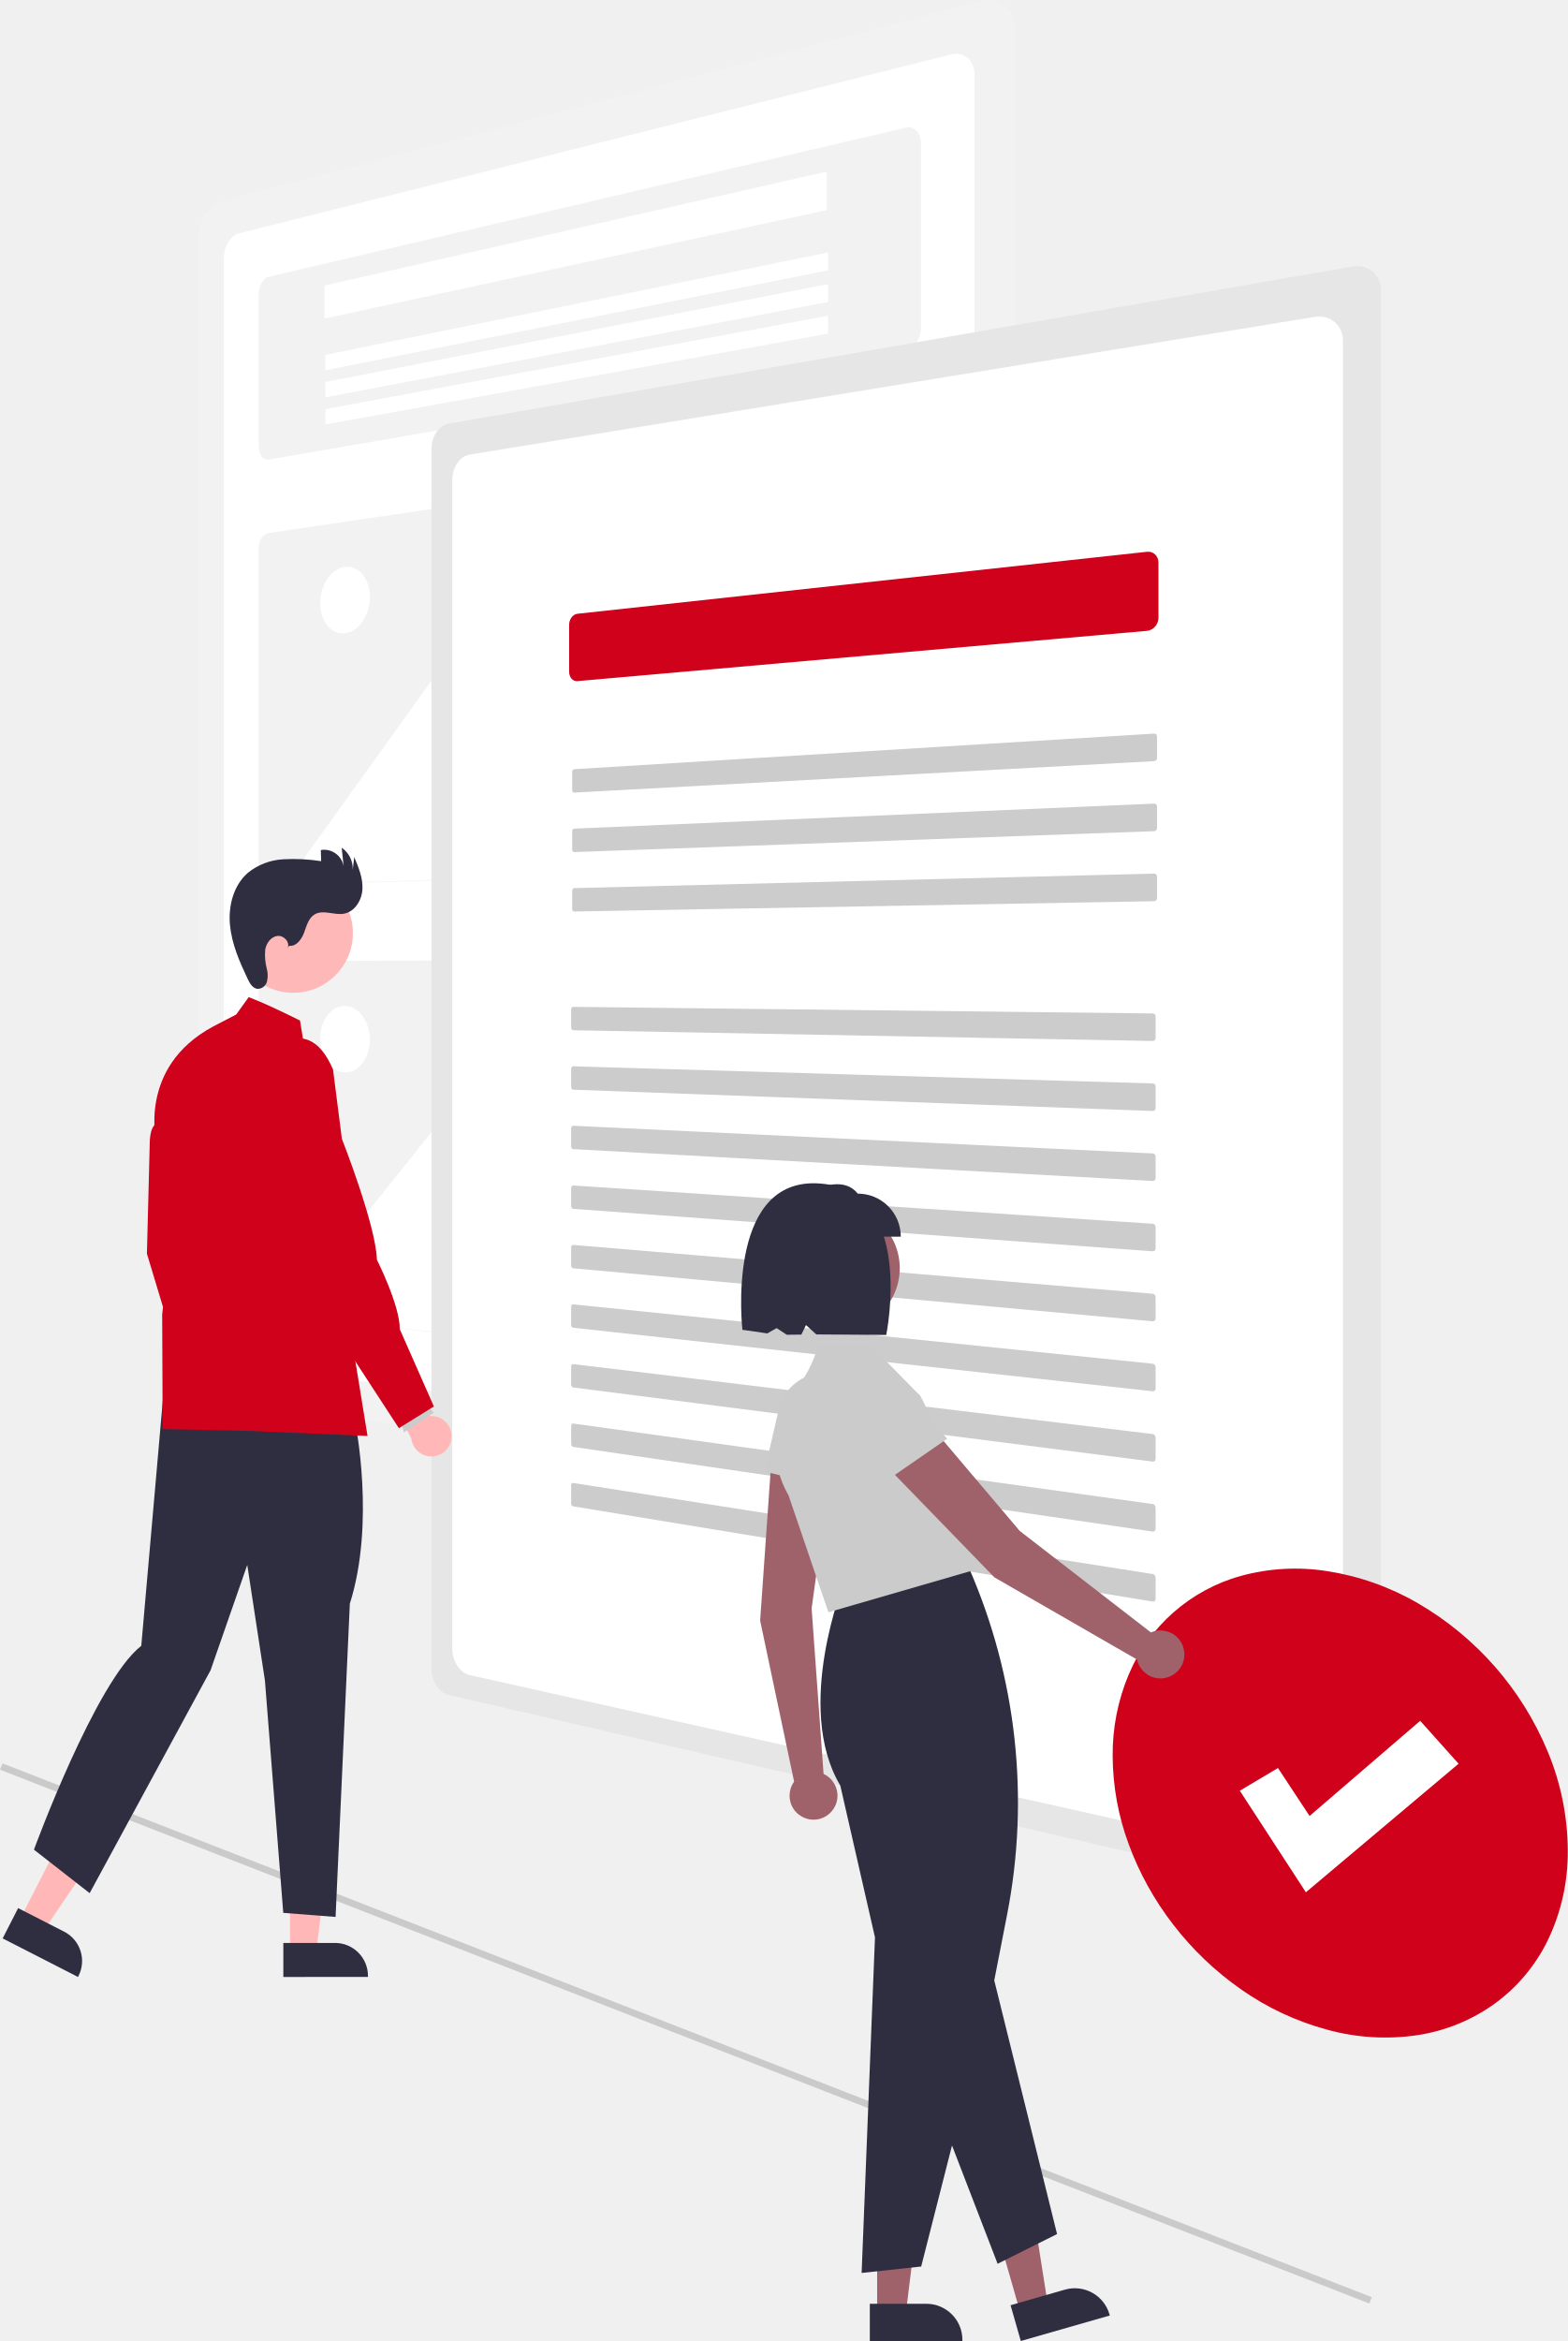
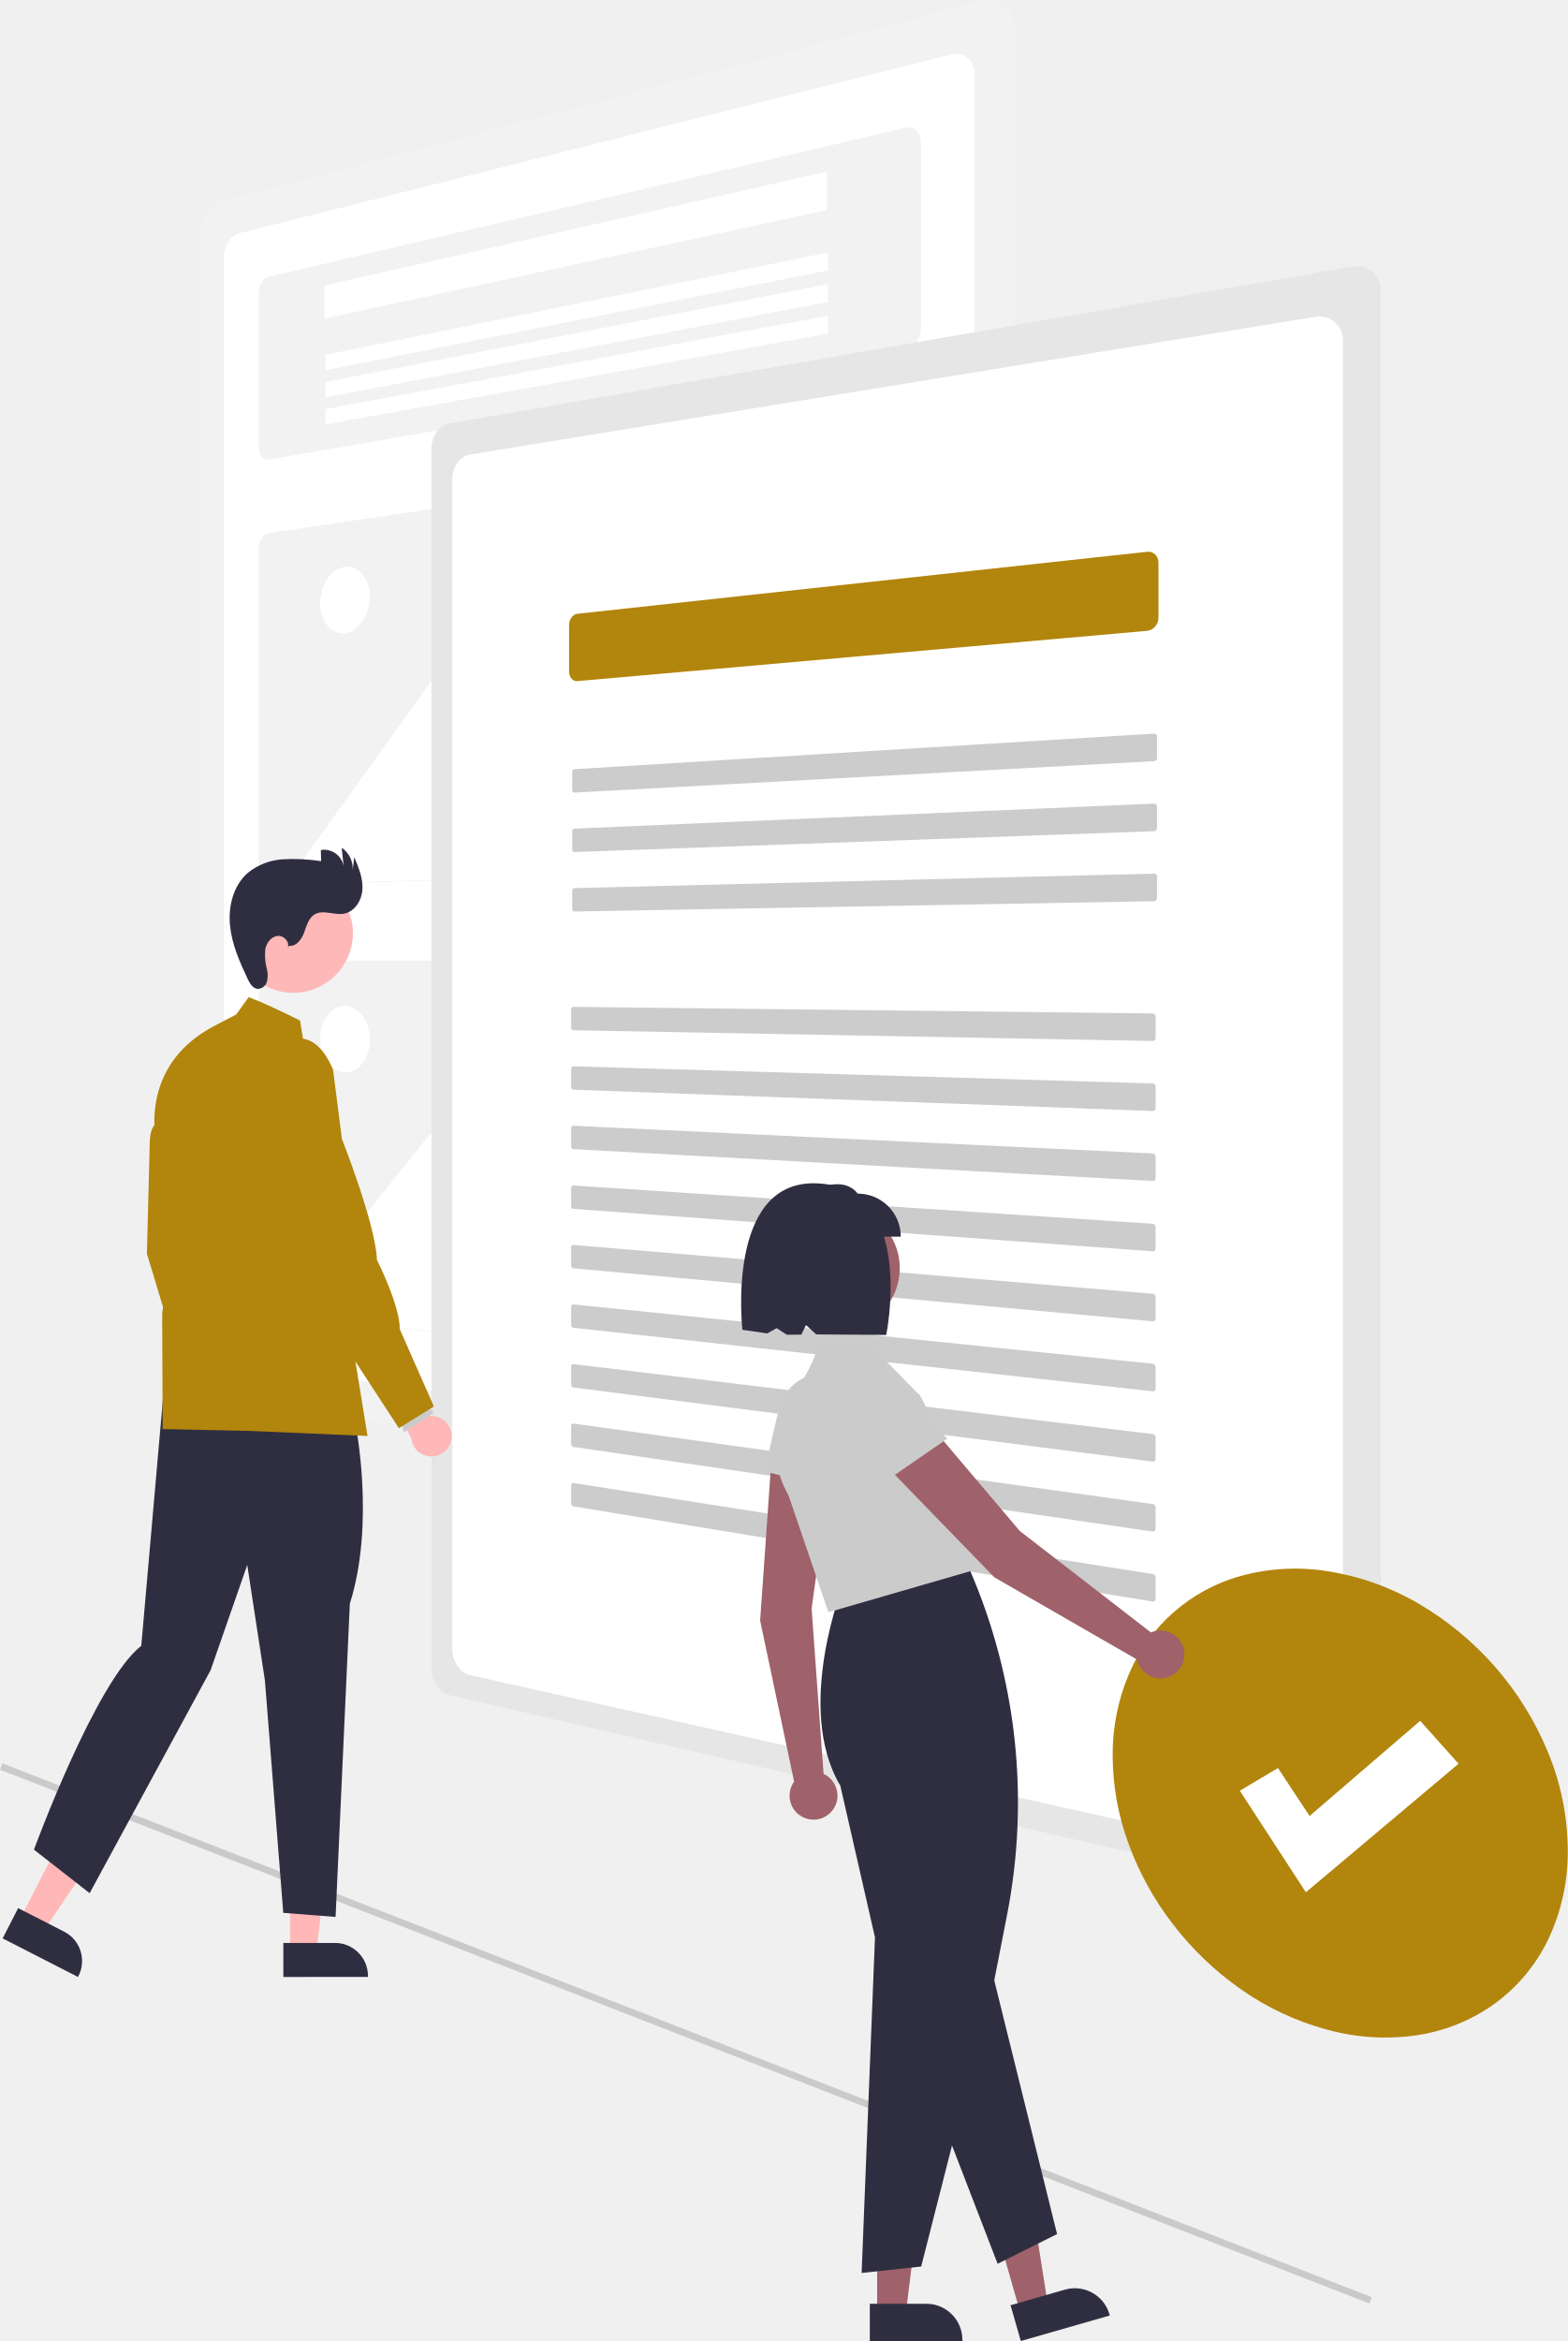
<svg xmlns="http://www.w3.org/2000/svg" data-name="Layer 1" width="461.622" height="689.079" viewBox="0 0 461.622 689.079">
  <rect x="570.15" y="487.648" width="2" height="432.733" transform="translate(-661.394 875.08) rotate(-68.70828)" fill="#cacaca" />
  <path id="a59f2875-b7c9-49fa-9edb-013b668487d1-382" data-name="Path 1" d="M658.021,105.767l-224.115,59.08a6.209,6.209,0,0,0-2.422,1.323,9.687,9.687,0,0,0-1.968,2.377,12.63,12.63,0,0,0-1.322,3.09,13.023,13.023,0,0,0-.486,3.489V507.593a12.414,12.414,0,0,0,.486,3.431,11.116,11.116,0,0,0,1.322,2.939,8.16,8.16,0,0,0,1.968,2.148,5.427,5.427,0,0,0,2.422,1.042l224.115,32.998a8.582,8.582,0,0,0,3.882-.299,8.258,8.258,0,0,0,3.188-1.901,9.249,9.249,0,0,0,2.161-3.208,11.11,11.11,0,0,0,.798-4.199V114.209a10.413,10.413,0,0,0-.798-4.107,7.868,7.868,0,0,0-2.161-2.956,7.159,7.159,0,0,0-3.188-1.531A8.52,8.52,0,0,0,658.021,105.767Z" transform="translate(-369.1888 -105.4603)" fill="#f2f2f2" />
  <path id="ff4771f9-1135-4fb3-96b8-ed4410566af1-383" data-name="Path 2" d="M439.429,174.177a4.427,4.427,0,0,0-1.707.951,6.827,6.827,0,0,0-1.38,1.676,8.818,8.818,0,0,0-.918,2.185,9.031,9.031,0,0,0-.317,2.456V500.416a8.635,8.635,0,0,0,.317,2.416,7.773,7.773,0,0,0,.917,2.076,5.754,5.754,0,0,0,1.379,1.521,3.865,3.865,0,0,0,1.707.749L649.356,535.46a5.834,5.834,0,0,0,2.651-.291,5.758,5.758,0,0,0,2.159-1.385,6.552,6.552,0,0,0,1.443-2.263,7.843,7.843,0,0,0,.503-2.919V127.532a7.397,7.397,0,0,0-.503-2.862,5.59,5.59,0,0,0-1.443-2.095,4.96,4.96,0,0,0-2.159-1.134,5.728,5.728,0,0,0-2.651.018Z" transform="translate(-369.1888 -105.4603)" fill="#fff" />
  <path id="f1f9644a-fa88-428c-8322-79261417ccc5-384" data-name="Path 3" d="M448.309,186.929a2.676,2.676,0,0,0-1.157.634,4.667,4.667,0,0,0-.94,1.207,6.725,6.725,0,0,0-.634,1.609,7.435,7.435,0,0,0-.238,1.841V236.646a6.361,6.361,0,0,0,.233,1.743,4.331,4.331,0,0,0,.634,1.351,2.572,2.572,0,0,0,.944.824,1.88,1.88,0,0,0,1.157.163l187.635-32.313a4.192,4.192,0,0,0,1.714-.737,5.875,5.875,0,0,0,1.405-1.448,7.295,7.295,0,0,0,.951-1.954,7.498,7.498,0,0,0,.349-2.25v-54.399a6.199,6.199,0,0,0-.349-2.108,4.402,4.402,0,0,0-.951-1.568,3.191,3.191,0,0,0-3.118-.919Z" transform="translate(-369.1888 -105.4603)" fill="#f2f2f2" />
  <path id="ff7d054f-0c1b-4433-9ca3-8172c7ca7ae0-385" data-name="Path 4" d="M448.309,262.353a2.699,2.699,0,0,0-1.171.523,3.999,3.999,0,0,0-.951,1.044,5.331,5.331,0,0,0-.634,1.417,5.837,5.837,0,0,0-.214,1.642v94.955a5.44,5.44,0,0,0,.22,1.604,4.363,4.363,0,0,0,.634,1.306,3.082,3.082,0,0,0,.951.878,2.297,2.297,0,0,0,1.17.317l187.633-5.349a4.123,4.123,0,0,0,1.733-.475,4.727,4.727,0,0,0,1.411-1.146,5.376,5.376,0,0,0,.943-1.65,5.692,5.692,0,0,0,.33-1.981V239.169a5.221,5.221,0,0,0-.33-1.926,4.269,4.269,0,0,0-.943-1.484,3.694,3.694,0,0,0-1.411-.898,3.756,3.756,0,0,0-1.739-.17Z" transform="translate(-369.1888 -105.4603)" fill="#f2f2f2" />
  <path id="a7eb0bab-ebfd-4dd9-b622-759c7763ba58-386" data-name="Rectangle 1" d="M464.749,189.501l147.89-33.528v11.329L464.749,199.216Z" transform="translate(-369.1888 -105.4603)" fill="#fff" />
  <path id="f23a1c9f-c8e9-45be-b21c-431aeafeca9c-387" data-name="Rectangle 2" d="M465.007,209.919l147.982-30.139v5.263L465.007,214.43Z" transform="translate(-369.1888 -105.4603)" fill="#fff" />
  <path id="a3ff34d5-a9ab-425b-b799-bea92feb2951-388" data-name="Rectangle 3" d="M465.007,217.9l147.982-28.81v5.263L465.007,222.412Z" transform="translate(-369.1888 -105.4603)" fill="#fff" />
  <path id="be05c005-2968-403e-b18e-d8c6e4e7ee45-389" data-name="Rectangle 4" d="M465.007,225.882l147.982-27.481v5.263L465.007,230.394Z" transform="translate(-369.1888 -105.4603)" fill="#fff" />
  <path id="a1b64b68-1df2-49ff-8571-8f25058de55b-390" data-name="Path 5" d="M547.058,363.413l75.045-2.125a2.338,2.338,0,0,0,.764-.152,2.573,2.573,0,0,0,.684-.391,2.894,2.894,0,0,0,.562-.597,3.203,3.203,0,0,0,.396-.77,3.4,3.4,0,0,0,.149-1.729,3.182,3.182,0,0,0-.254-.808,2.857,2.857,0,0,0-.46-.696l-49.471-54.844a2.096,2.096,0,0,0-.784-.555,1.935,1.935,0,0,0-.89-.127,2.17,2.17,0,0,0-.888.288,2.702,2.702,0,0,0-.78.692l-11.509,14.873a5.411,5.411,0,0,1-1.593,1.408,4.296,4.296,0,0,1-1.806.563,3.877,3.877,0,0,1-1.8-.294,4.317,4.317,0,0,1-1.577-1.163h0l-33.921-38.977a1.809,1.809,0,0,0-.699-.504,1.623,1.623,0,0,0-.792-.101,1.901,1.901,0,0,0-.792.292,2.552,2.552,0,0,0-.696.67l-59.595,82.994a2.716,2.716,0,0,0-.325.608,3.214,3.214,0,0,0-.179.691,3.406,3.406,0,0,0-.027.727,3.205,3.205,0,0,0,.132.713,2.7,2.7,0,0,0,.281.627,2.107,2.107,0,0,0,.396.475,1.627,1.627,0,0,0,.484.299,1.382,1.382,0,0,0,.542.094l89.491-2.569Z" transform="translate(-369.1888 -105.4603)" fill="#fff" />
  <path id="f3c84d7c-5146-4d23-9ceb-c01f372468d7-391" data-name="Ellipse 1" d="M470.715,272.322a5.351,5.351,0,0,1,2.852.396,6.359,6.359,0,0,1,2.349,1.795,8.98,8.98,0,0,1,1.584,2.926,11.962,11.962,0,0,1,.584,3.765,13.334,13.334,0,0,1-.584,3.906,12.036,12.036,0,0,1-1.584,3.313,9.077,9.077,0,0,1-2.345,2.37,6.35,6.35,0,0,1-2.852,1.087,5.351,5.351,0,0,1-2.837-.452,6.426,6.426,0,0,1-2.304-1.827,9.053,9.053,0,0,1-1.55-2.909,11.985,11.985,0,0,1-.566-3.709,13.338,13.338,0,0,1,.566-3.847,12.095,12.095,0,0,1,1.546-3.285,9.19,9.19,0,0,1,2.304-2.387A6.43,6.43,0,0,1,470.715,272.322Z" transform="translate(-369.1888 -105.4603)" fill="#fff" />
  <path id="b0182b23-dc59-4ff3-b3b4-a3d940efaefe-392" data-name="Path 6" d="M448.309,388.343a2.351,2.351,0,0,0-1.171.353,3.23,3.23,0,0,0-.948.907,4.527,4.527,0,0,0-.634,1.326,5.51,5.51,0,0,0-.217,1.612v94.955a5.765,5.765,0,0,0,.22,1.637,5.149,5.149,0,0,0,.634,1.397,3.818,3.818,0,0,0,.951,1.014,2.614,2.614,0,0,0,1.17.486l187.627,21.763a3.796,3.796,0,0,0,1.733-.225,3.854,3.854,0,0,0,1.411-.943,4.452,4.452,0,0,0,.943-1.514,5.303,5.303,0,0,0,.33-1.936V392.91a5.606,5.606,0,0,0-.33-1.973,5.164,5.164,0,0,0-.943-1.62,4.516,4.516,0,0,0-1.411-1.102,4.032,4.032,0,0,0-1.733-.421Z" transform="translate(-369.1888 -105.4603)" fill="#f2f2f2" />
  <path id="a989dc09-34cc-41d2-9960-aebf8ec98c6b-393" data-name="Path 7" d="M547.058,503.673l75.042,8.719a2.218,2.218,0,0,0,.764-.042,2.168,2.168,0,0,0,.684-.292,2.334,2.334,0,0,0,.562-.516,2.675,2.675,0,0,0,.396-.713,3.102,3.102,0,0,0,.188-.837,3.45,3.45,0,0,0-.039-.871,3.592,3.592,0,0,0-.254-.845,3.472,3.472,0,0,0-.46-.762l-49.467-61.989a2.576,2.576,0,0,0-.784-.665,2.112,2.112,0,0,0-.89-.255,1.965,1.965,0,0,0-.888.158,2.193,2.193,0,0,0-.78.578L559.623,458.548a4.393,4.393,0,0,1-1.593,1.178,3.904,3.904,0,0,1-1.806.303,4.259,4.259,0,0,1-1.8-.555,5.313,5.313,0,0,1-1.577-1.39h0L518.925,414.202a2.225,2.225,0,0,0-.7-.604,1.76,1.76,0,0,0-.792-.215,1.699,1.699,0,0,0-.792.177,2.065,2.065,0,0,0-.7.569l-59.59,74.39a2.261,2.261,0,0,0-.325.561,2.889,2.889,0,0,0-.179.665,3.35,3.35,0,0,0-.027.723,3.457,3.457,0,0,0,.132.735,3.162,3.162,0,0,0,.281.669,2.598,2.598,0,0,0,.396.533,1.988,1.988,0,0,0,.484.368,1.526,1.526,0,0,0,.542.173l89.492,10.36Z" transform="translate(-369.1888 -105.4603)" fill="#fff" />
  <path id="a8bd342c-5bae-4e5f-bf88-a468257dce96-394" data-name="Ellipse 2" d="M470.715,401.55a5.824,5.824,0,0,1,2.852.805,7.843,7.843,0,0,1,2.345,2.139,10.712,10.712,0,0,1,1.584,3.156,12.766,12.766,0,0,1,.584,3.849,12.509,12.509,0,0,1-.584,3.822,10.14,10.14,0,0,1-1.584,3.083,7.334,7.334,0,0,1-2.345,2.03,5.638,5.638,0,0,1-2.852.674,5.871,5.871,0,0,1-2.837-.862,7.935,7.935,0,0,1-2.304-2.16,10.779,10.779,0,0,1-1.546-3.133,12.778,12.778,0,0,1-.566-3.791,12.523,12.523,0,0,1,.566-3.765,10.208,10.208,0,0,1,1.546-3.062,7.419,7.419,0,0,1,2.304-2.054A5.67,5.67,0,0,1,470.715,401.55Z" transform="translate(-369.1888 -105.4603)" fill="#fff" />
  <path id="e9ee41aa-d78e-4dad-8172-13013ca5924f-395" data-name="Path 8" d="M501.234,230.17a4.741,4.741,0,0,0-1.951.849,6.67,6.67,0,0,0-1.584,1.664,8.398,8.398,0,0,0-1.068,2.24,8.793,8.793,0,0,0-.396,2.582V596.736a9.092,9.092,0,0,0,1.461,4.904,7.259,7.259,0,0,0,1.584,1.754,5.054,5.054,0,0,0,1.952.963l266.154,61.431a7.838,7.838,0,0,0,3.252.089,6.319,6.319,0,0,0,2.67-1.188,6.128,6.128,0,0,0,1.808-2.264,7.342,7.342,0,0,0,.666-3.129V190.888a7.598,7.598,0,0,0-.666-3.169,6.648,6.648,0,0,0-1.808-2.367,6.744,6.744,0,0,0-2.669-1.341,7.843,7.843,0,0,0-3.252-.097Z" transform="translate(-369.1888 -105.4603)" fill="#e6e6e6" />
  <path id="ad8bd23c-a107-4e3a-ac50-43d14955a740-396" data-name="Path 9" d="M507.379,239.283a4.871,4.871,0,0,0-1.987.883,6.773,6.773,0,0,0-1.604,1.701,8.449,8.449,0,0,0-1.066,2.278,8.818,8.818,0,0,0-.371,2.619V590.72a9.141,9.141,0,0,0,1.436,4.983,7.403,7.403,0,0,0,1.604,1.798,5.217,5.217,0,0,0,1.987,1.002l249.058,55.54a7.606,7.606,0,0,0,3.208,0,6.168,6.168,0,0,0,4.357-3.577,7.506,7.506,0,0,0,.609-3.152V205.94a7.764,7.764,0,0,0-.609-3.189,6.701,6.701,0,0,0-4.357-3.839,7.648,7.648,0,0,0-3.208-.19Z" transform="translate(-369.1888 -105.4603)" fill="#fff" />
-   <path id="fe01f6ec-bc29-4a35-b65e-2953f7e4593e-397" data-name="Path 10" d="M539.177,286.128a2.204,2.204,0,0,0-.941.34,2.895,2.895,0,0,0-.767.727,3.576,3.576,0,0,0-.517,1.011,3.825,3.825,0,0,0-.19,1.188V303.165a3.486,3.486,0,0,0,.19,1.15,2.799,2.799,0,0,0,.517.906,2.174,2.174,0,0,0,.767.576,1.913,1.913,0,0,0,.941.154l167.756-14.8a3.388,3.388,0,0,0,1.301-.396,3.808,3.808,0,0,0,1.064-.852,4.02,4.02,0,0,0,.719-1.188,3.891,3.891,0,0,0,.267-1.397V271.053a3.486,3.486,0,0,0-.265-1.347,3.081,3.081,0,0,0-.719-1.048,2.896,2.896,0,0,0-1.064-.643,3.025,3.025,0,0,0-1.303-.14Z" transform="translate(-369.1888 -105.4603)" fill="#d0021b" />
+   <path id="fe01f6ec-bc29-4a35-b65e-2953f7e4593e-397" data-name="Path 10" d="M539.177,286.128a2.204,2.204,0,0,0-.941.34,2.895,2.895,0,0,0-.767.727,3.576,3.576,0,0,0-.517,1.011,3.825,3.825,0,0,0-.19,1.188V303.165a3.486,3.486,0,0,0,.19,1.15,2.799,2.799,0,0,0,.517.906,2.174,2.174,0,0,0,.767.576,1.913,1.913,0,0,0,.941.154l167.756-14.8a3.388,3.388,0,0,0,1.301-.396,3.808,3.808,0,0,0,1.064-.852,4.02,4.02,0,0,0,.719-1.188,3.891,3.891,0,0,0,.267-1.397V271.053a3.486,3.486,0,0,0-.265-1.347,3.081,3.081,0,0,0-.719-1.048,2.896,2.896,0,0,0-1.064-.643,3.025,3.025,0,0,0-1.303-.14Z" transform="translate(-369.1888 -105.4603)" fill="#b2850c" />
  <path id="a33e5ebf-72bd-4c05-92f5-6fdaeb6a0cf5-398" data-name="Path 11" d="M538.27,331.875a.528.528,0,0,0-.238.074.676.676,0,0,0-.192.173.846.846,0,0,0-.129.246.937.937,0,0,0-.048.295v5.381a.887.887,0,0,0,.048.289.732.732,0,0,0,.129.231.571.571,0,0,0,.192.151.486.486,0,0,0,.238.047l170.755-9.256a.829.829,0,0,0,.326-.087.907.907,0,0,0,.266-.204.958.958,0,0,0,.246-.639v-6.343a.893.893,0,0,0-.066-.341.821.821,0,0,0-.18-.27.767.767,0,0,0-.593-.223Z" transform="translate(-369.1888 -105.4603)" fill="#ccc" />
  <path id="eadd9508-da65-422a-9b99-851349c5ee47-399" data-name="Path 12" d="M538.27,349.376a.52.52,0,0,0-.238.07.658.658,0,0,0-.192.17.827.827,0,0,0-.129.244.929.929,0,0,0-.048.294v5.381a.894.894,0,0,0,.048.291.749.749,0,0,0,.129.238.585.585,0,0,0,.192.154.491.491,0,0,0,.238.051l170.755-6.152a.818.818,0,0,0,.326-.079.883.883,0,0,0,.266-.2.941.941,0,0,0,.246-.634v-6.347a.903.903,0,0,0-.066-.341.841.841,0,0,0-.18-.273.792.792,0,0,0-.266-.178.78.78,0,0,0-.326-.055Z" transform="translate(-369.1888 -105.4603)" fill="#ccc" />
  <path id="bc09ff08-382d-4367-9371-da9c20848a93-400" data-name="Path 13" d="M538.27,366.878a.513.513,0,0,0-.238.065.641.641,0,0,0-.189.166.809.809,0,0,0-.129.242.921.921,0,0,0-.048.293v5.381a.902.902,0,0,0,.048.292.767.767,0,0,0,.129.238.602.602,0,0,0,.192.158.497.497,0,0,0,.238.055l170.753-3.044a.807.807,0,0,0,.326-.079.86.86,0,0,0,.266-.194.913.913,0,0,0,.18-.284.934.934,0,0,0,.066-.345V363.478a.912.912,0,0,0-.066-.343.863.863,0,0,0-.18-.276.811.811,0,0,0-.266-.187.787.787,0,0,0-.326-.059Z" transform="translate(-369.1888 -105.4603)" fill="#ccc" />
  <path id="ad3c0260-65a9-4a32-af85-b637d7424861-401" data-name="Path 14" d="M537.968,401.833a.499.499,0,0,0-.238.056.607.607,0,0,0-.192.158.772.772,0,0,0-.127.238.905.905,0,0,0-.048.291v5.379a.917.917,0,0,0,.048.293.802.802,0,0,0,.129.238.634.634,0,0,0,.192.165.51.51,0,0,0,.238.063L708.609,411.877a.792.792,0,0,0,.326-.063.818.818,0,0,0,.266-.185.872.872,0,0,0,.18-.278.917.917,0,0,0,.066-.343v-6.34a.932.932,0,0,0-.066-.345.904.904,0,0,0-.18-.284.853.853,0,0,0-.266-.193.803.803,0,0,0-.326-.074Z" transform="translate(-369.1888 -105.4603)" fill="#ccc" />
  <path id="a7ce4661-d9dd-4e3c-943a-15eecdd16d68-402" data-name="Path 15" d="M537.968,419.33a.493.493,0,0,0-.238.052.591.591,0,0,0-.192.158.755.755,0,0,0-.129.238.897.897,0,0,0-.045.284v5.379a.925.925,0,0,0,.048.294.819.819,0,0,0,.129.243.651.651,0,0,0,.192.168.517.517,0,0,0,.238.068l170.638,6.267a.782.782,0,0,0,.326-.058.798.798,0,0,0,.266-.18.848.848,0,0,0,.18-.275.908.908,0,0,0,.066-.342v-6.342a.941.941,0,0,0-.066-.346.927.927,0,0,0-.18-.287.872.872,0,0,0-.266-.197.812.812,0,0,0-.326-.079Z" transform="translate(-369.1888 -105.4603)" fill="#ccc" />
  <path id="bf855cdb-17eb-4d24-b1bf-95bb84ebbe5f-403" data-name="Path 16" d="M537.968,436.824a.487.487,0,0,0-.235.051.576.576,0,0,0-.192.15.738.738,0,0,0-.129.232.888.888,0,0,0-.048.289v5.379a.932.932,0,0,0,.048.295.838.838,0,0,0,.129.246.668.668,0,0,0,.192.171.524.524,0,0,0,.238.072l170.638,9.372a.771.771,0,0,0,.592-.227.827.827,0,0,0,.18-.272.898.898,0,0,0,.066-.341v-6.342a.951.951,0,0,0-.246-.634.897.897,0,0,0-.266-.202.823.823,0,0,0-.326-.086Z" transform="translate(-369.1888 -105.4603)" fill="#ccc" />
  <path id="e51942a0-1f8f-4627-b592-b6d8af379f3b-404" data-name="Path 17" d="M537.968,454.407a.482.482,0,0,0-.238.044.56.56,0,0,0-.189.149.721.721,0,0,0-.129.23.88.88,0,0,0-.048.289v5.379a.94.94,0,0,0,.048.295.857.857,0,0,0,.129.248.687.687,0,0,0,.192.175.532.532,0,0,0,.238.079l170.635,12.489a.767.767,0,0,0,.326-.046.758.758,0,0,0,.266-.17.808.808,0,0,0,.18-.268.889.889,0,0,0,.066-.34v-6.343a.96.96,0,0,0-.066-.349.974.974,0,0,0-.18-.293.921.921,0,0,0-.266-.208.835.835,0,0,0-.326-.091Z" transform="translate(-369.1888 -105.4603)" fill="#ccc" />
  <path id="b42b5129-059d-45a1-85e1-48e92c6af303-405" data-name="Path 18" d="M537.968,471.903a.475.475,0,0,0-.238.04.547.547,0,0,0-.189.147.704.704,0,0,0-.129.225.871.871,0,0,0-.048.288v5.379a.95.95,0,0,0,.048.296.877.877,0,0,0,.129.25.705.705,0,0,0,.192.178.54.54,0,0,0,.238.079l170.635,15.599a.763.763,0,0,0,.326-.04.741.741,0,0,0,.266-.166.792.792,0,0,0,.18-.265.88.88,0,0,0,.066-.338v-6.343a.97.97,0,0,0-.066-.35.998.998,0,0,0-.18-.296.945.945,0,0,0-.266-.212.846.846,0,0,0-.326-.097Z" transform="translate(-369.1888 -105.4603)" fill="#ccc" />
  <path id="a62b36ea-5ff6-4d9e-9431-581d8c5a76b9-406" data-name="Path 19" d="M537.968,489.398a.475.475,0,0,0-.238.035.533.533,0,0,0-.189.141.688.688,0,0,0-.129.226.865.865,0,0,0-.048.288v5.379a.957.957,0,0,0,.048.297.896.896,0,0,0,.129.253.724.724,0,0,0,.192.182.55.55,0,0,0,.238.085l170.635,18.701a.758.758,0,0,0,.326-.034.723.723,0,0,0,.266-.158.768.768,0,0,0,.18-.261.872.872,0,0,0,.066-.337V507.849a.979.979,0,0,0-.066-.351,1.023,1.023,0,0,0-.18-.299.971.971,0,0,0-.266-.217.86.86,0,0,0-.326-.103Z" transform="translate(-369.1888 -105.4603)" fill="#ccc" />
  <path id="b5b5e049-9a07-4625-b229-28348b3ffad1-407" data-name="Path 20" d="M537.968,506.982a.475.475,0,0,0-.238.031.518.518,0,0,0-.189.134.672.672,0,0,0-.129.227.857.857,0,0,0-.048.286v5.379a.965.965,0,0,0,.048.298.916.916,0,0,0,.129.255.745.745,0,0,0,.192.185.559.559,0,0,0,.238.09l170.635,21.823a.753.753,0,0,0,.326-.028.705.705,0,0,0,.266-.158.749.749,0,0,0,.18-.258.862.862,0,0,0,.066-.336v-6.34a.988.988,0,0,0-.066-.353,1.047,1.047,0,0,0-.18-.303.997.997,0,0,0-.266-.222.871.871,0,0,0-.326-.109Z" transform="translate(-369.1888 -105.4603)" fill="#ccc" />
  <path id="f6f9b566-9275-4af8-af1b-7e049f94fc7f-408" data-name="Path 21" d="M537.968,524.477a.468.468,0,0,0-.238.027.506.506,0,0,0-.189.134.655.655,0,0,0-.129.22.85.85,0,0,0-.048.285v5.379a.972.972,0,0,0,.048.299.937.937,0,0,0,.129.257.766.766,0,0,0,.192.189.57.57,0,0,0,.238.093l170.635,24.928a.752.752,0,0,0,.326-.022.69.69,0,0,0,.266-.151.731.731,0,0,0,.18-.255.853.853,0,0,0,.066-.335v-6.343a.999.999,0,0,0-.066-.353,1.072,1.072,0,0,0-.18-.306,1.03,1.03,0,0,0-.266-.227.889.889,0,0,0-.326-.115Z" transform="translate(-369.1888 -105.4603)" fill="#ccc" />
  <path id="e06574a6-0006-4f8e-a738-8224ce6b4da4-409" data-name="Path 22" d="M537.968,541.973a.464.464,0,0,0-.238.022.494.494,0,0,0-.189.131.641.641,0,0,0-.129.218.842.842,0,0,0-.048.284V548.007a.981.981,0,0,0,.048.3.957.957,0,0,0,.129.26.785.785,0,0,0,.192.193.582.582,0,0,0,.238.097l170.635,28.032a.749.749,0,0,0,.326-.016.674.674,0,0,0,.266-.146.713.713,0,0,0,.18-.252.845.845,0,0,0,.066-.334v-6.343a1.008,1.008,0,0,0-.066-.355,1.098,1.098,0,0,0-.18-.31,1.054,1.054,0,0,0-.266-.231.905.905,0,0,0-.326-.121Z" transform="translate(-369.1888 -105.4603)" fill="#ccc" />
-   <path id="e3953bee-b9b0-4931-b9d5-5ac270d957ab-410" data-name="Ellipse 3" d="M760.02,567.939a76.436,76.436,0,0,1,26.584,9.398,90.7,90.7,0,0,1,38.335,43.791,76.648,76.648,0,0,1,5.868,28.923,59.758,59.758,0,0,1-5.868,26.498A50.397,50.397,0,0,1,809.213,695.295a52.392,52.392,0,0,1-22.609,9.206,64.467,64.467,0,0,1-26.582-1.584,80.673,80.673,0,0,1-25.438-11.894,90.881,90.881,0,0,1-19.977-19.085,88.657,88.657,0,0,1-13.084-23.624,75.842,75.842,0,0,1-4.722-25.947,60.569,60.569,0,0,1,4.722-23.995,50.474,50.474,0,0,1,33.061-29.048A60.367,60.367,0,0,1,760.02,567.939Z" transform="translate(-369.1888 -105.4603)" fill="#d0021b" />
+   <path id="e3953bee-b9b0-4931-b9d5-5ac270d957ab-410" data-name="Ellipse 3" d="M760.02,567.939a76.436,76.436,0,0,1,26.584,9.398,90.7,90.7,0,0,1,38.335,43.791,76.648,76.648,0,0,1,5.868,28.923,59.758,59.758,0,0,1-5.868,26.498A50.397,50.397,0,0,1,809.213,695.295a52.392,52.392,0,0,1-22.609,9.206,64.467,64.467,0,0,1-26.582-1.584,80.673,80.673,0,0,1-25.438-11.894,90.881,90.881,0,0,1-19.977-19.085,88.657,88.657,0,0,1-13.084-23.624,75.842,75.842,0,0,1-4.722-25.947,60.569,60.569,0,0,1,4.722-23.995,50.474,50.474,0,0,1,33.061-29.048A60.367,60.367,0,0,1,760.02,567.939Z" transform="translate(-369.1888 -105.4603)" fill="#b2850c" />
  <path id="e335b25d-cb3d-4c1d-842d-b9df0290eb25-411" data-name="Path 23" d="M753.692,662.456l-19.451-29.892,11.232-6.681,9.308,14.117,32.569-28.013,11.299,12.632Z" transform="translate(-369.1888 -105.4603)" fill="#fff" />
  <path d="M611.679,627.624l-3.516-48.717,6.314-45.652-17.932-1.211L593.006,582.473l10.004,47.423a7.055,7.055,0,1,0,8.67-2.272Z" transform="translate(-369.1888 -105.4603)" fill="#9f616a" />
  <path d="M594.258,538.605l4.211-18.223A14.031,14.031,0,0,1,626.081,525.11l-2.319,20.592Z" transform="translate(-369.1888 -105.4603)" fill="#cbcbcb" />
  <polygon points="258.266 680.885 266.72 680.884 270.741 648.277 258.265 648.278 258.266 680.885" fill="#9f616a" />
  <path d="M625.298,783.585l16.648-.001h.001a10.61,10.61,0,0,1,10.61,10.609v.345l-27.258.001Z" transform="translate(-369.1888 -105.4603)" fill="#2f2e41" />
  <polygon points="300.382 680.608 308.509 678.28 303.397 645.826 291.402 649.262 300.382 680.608" fill="#9f616a" />
  <path d="M666.738,784.009l16.005-4.585.001-0a10.61,10.61,0,0,1,13.121,7.278l.095.331-26.204,7.506Z" transform="translate(-369.1888 -105.4603)" fill="#2f2e41" />
  <path d="M622.886,774.51l3.932-98.774L616.605,631.035c-13.743-23.042,1.083-59.796,1.235-60.165l.055-.134.144-.02,35.95-4.871.505,1.159a172.157,172.157,0,0,1,11.184,102.253L661.937,688.395,680.429,763.058l-17.502,8.751-13.428-34.821-9.077,35.627Z" transform="translate(-369.1888 -105.4603)" fill="#2f2e41" />
  <path d="M613.105,580.032,601.377,545.667c-7.291-12.84-2.666-24.239,2.497-31.54,5.576-7.884,5.911-12.306,5.985-12.355l.06-.039,15.409-.467,14.261,14.491c.897-.351,8.474,18.323,7.832,19.261l9.96,32.197Z" transform="translate(-369.1888 -105.4603)" fill="#cbcbcb" />
  <path d="M708.069,585.975l-38.635-29.885-29.794-35.162-12.866,12.55,35.203,36.282,41.999,24.188a7.055,7.055,0,1,0,4.092-7.974Z" transform="translate(-369.1888 -105.4603)" fill="#9f616a" />
  <path d="M623.119,546.192l-10.765-15.295a14.031,14.031,0,0,1,21.945-17.414l13.792,15.466Z" transform="translate(-369.1888 -105.4603)" fill="#cbcbcb" />
  <circle cx="246.622" cy="373.293" r="18.298" fill="#9f616a" />
  <path d="M634.417,469.471h-29.055V456.806c6.377-2.534,12.618-4.688,16.39,0a12.665,12.665,0,0,1,12.665,12.665Z" transform="translate(-369.1888 -105.4603)" fill="#2f2e41" />
  <path d="M609.366,453.769c-26.621-.727-21.58,43.13-21.58,43.13s5.022.664,7.314,1.055l2.768-1.559,2.978,1.953c1.367.007,2.804-.02,4.293-.047l1.365-2.811,3.044,2.761c5.542.008,20.581.161,20.581.161S639.194,454.583,609.366,453.769Z" transform="translate(-369.1888 -105.4603)" fill="#2f2e41" />
  <path d="M502.107,528.911a5.91,5.91,0,0,0-6.189-6.621l-5.849-12.174-8.265,1.75,8.501,17.077a5.942,5.942,0,0,0,11.802-.031Z" transform="translate(-369.1888 -105.4603)" fill="#ffb7b7" />
  <polygon points="5.947 564.801 12.826 568.322 29.679 543.463 19.526 538.268 5.947 564.801" fill="#ffb7b7" />
  <path d="M374.531,667.118l13.547,6.933.001 0a9.699,9.699,0,0,1,4.215,13.052l-.144.281L369.969,676.032Z" transform="translate(-369.1888 -105.4603)" fill="#2f2e41" />
  <polygon points="85.398 574.432 93.125 574.432 96.801 544.625 85.396 544.626 85.398 574.432" fill="#ffb7b7" />
  <path d="M452.615,677.37l15.218-.001h.001a9.699,9.699,0,0,1,9.698,9.698v.315l-24.917.001Z" transform="translate(-369.1888 -105.4603)" fill="#2f2e41" />
-   <path d="M418.44,436.769s-5.175-3.965-5.175,5.719l-.817,32.002,9.124,30.231,5.311-9.805-2.179-21.244Z" transform="translate(-369.1888 -105.4603)" fill="#d0021b" />
+   <path d="M418.44,436.769s-5.175-3.965-5.175,5.719l-.817,32.002,9.124,30.231,5.311-9.805-2.179-21.244Z" transform="translate(-369.1888 -105.4603)" fill="#b2850c" />
  <path d="M473.795,524.299s6.001,29.223-1.6,53.206l-4.2,92.21-15.402-1.2-5.401-68.407-5.201-34.004L431.19,597.107l-35.604,65.607L379.184,649.913s18.176-49.594,31.603-60.007l6.734-76.702Z" transform="translate(-369.1888 -105.4603)" fill="#2f2e41" />
  <circle cx="86.349" cy="274.676" r="17.561" fill="#ffb8b8" />
  <path d="M454.295,383.861c2.105.274,3.693-1.88,4.43-3.871s1.298-4.309,3.128-5.385c2.501-1.469,5.7.298,8.559-.187,3.229-.547,5.329-3.97,5.493-7.241s-1.137-6.417-2.415-9.433l-.446,3.748a7.433,7.433,0,0,0-3.248-6.497l.575,5.5a5.837,5.837,0,0,0-6.716-4.83l.091,3.277a54.13,54.13,0,0,0-11.233-.55,18.167,18.167,0,0,0-10.343,3.985c-4.241,3.685-5.79,9.753-5.27,15.348s2.829,10.85,5.236,15.927c.606,1.277,1.443,2.719,2.847,2.881a2.868,2.868,0,0,0,2.808-2.117,7.672,7.672,0,0,0-.034-3.769,16.025,16.025,0,0,1-.469-5.703c.334-1.89,1.693-3.757,3.598-3.988s3.854,1.946,2.938,3.632Z" transform="translate(-369.1888 -105.4603)" fill="#2f2e41" />
-   <path d="M438.73,404.086l3.677-5.105s4.11,1.397,15.116,6.875l.778,4.783,19.104,117.505-34.725-1.498-9.456-.201-6.911-.147-9.234-.196-.136-33.772,2.996-25.874-4.63-24.376s-5.826-22.384,16.614-34.453Z" transform="translate(-369.1888 -105.4603)" fill="#d0021b" />
+   <path d="M438.73,404.086l3.677-5.105s4.11,1.397,15.116,6.875l.778,4.783,19.104,117.505-34.725-1.498-9.456-.201-6.911-.147-9.234-.196-.136-33.772,2.996-25.874-4.63-24.376s-5.826-22.384,16.614-34.453Z" transform="translate(-369.1888 -105.4603)" fill="#b2850c" />
  <polygon points="117.668 417.199 118.929 421.612 127.753 415.864 124.423 412.053 117.668 417.199" fill="#cbcbcb" />
-   <path d="M445.299,418.288s13.679-17.463,21.947,2l2.607,20.397s10.016,25.353,10.317,35.611c0,0,6.79,13.388,6.728,20.419l10.045,22.741-10.303,6.396-28.514-43.72Z" transform="translate(-369.1888 -105.4603)" fill="#d0021b" />
+   <path d="M445.299,418.288s13.679-17.463,21.947,2l2.607,20.397s10.016,25.353,10.317,35.611c0,0,6.79,13.388,6.728,20.419l10.045,22.741-10.303,6.396-28.514-43.72Z" transform="translate(-369.1888 -105.4603)" fill="#b2850c" />
</svg>
